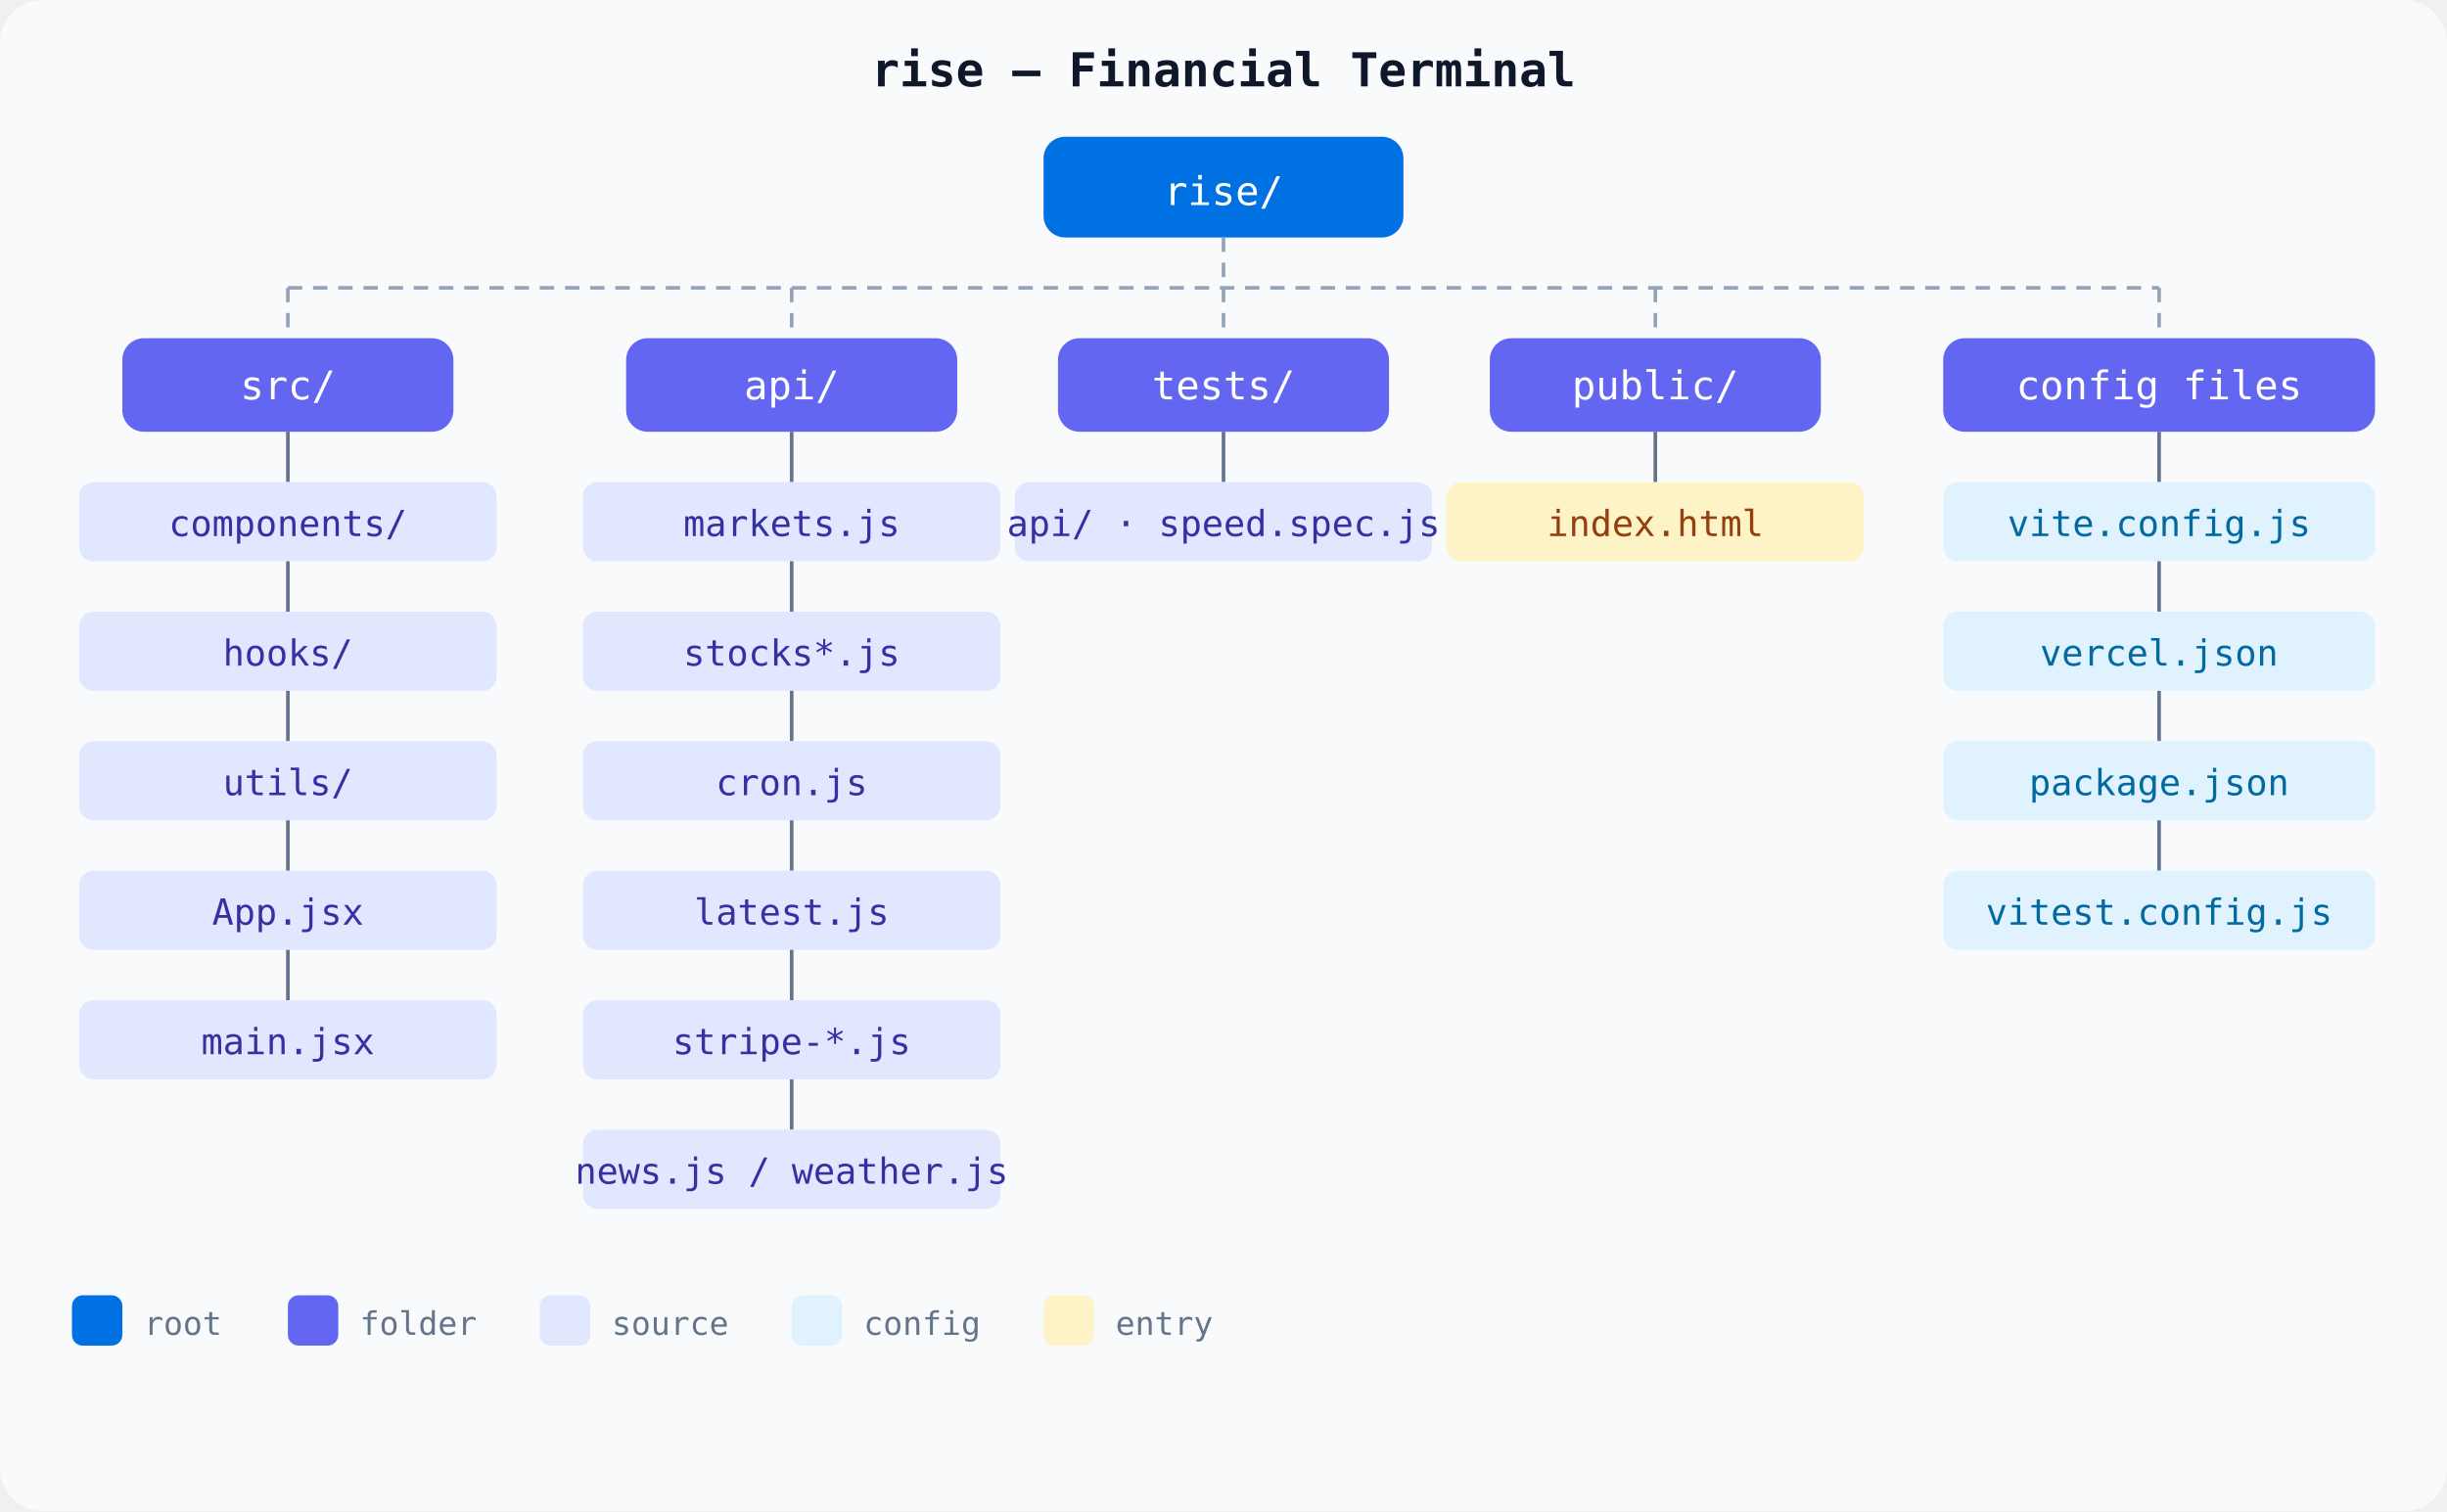
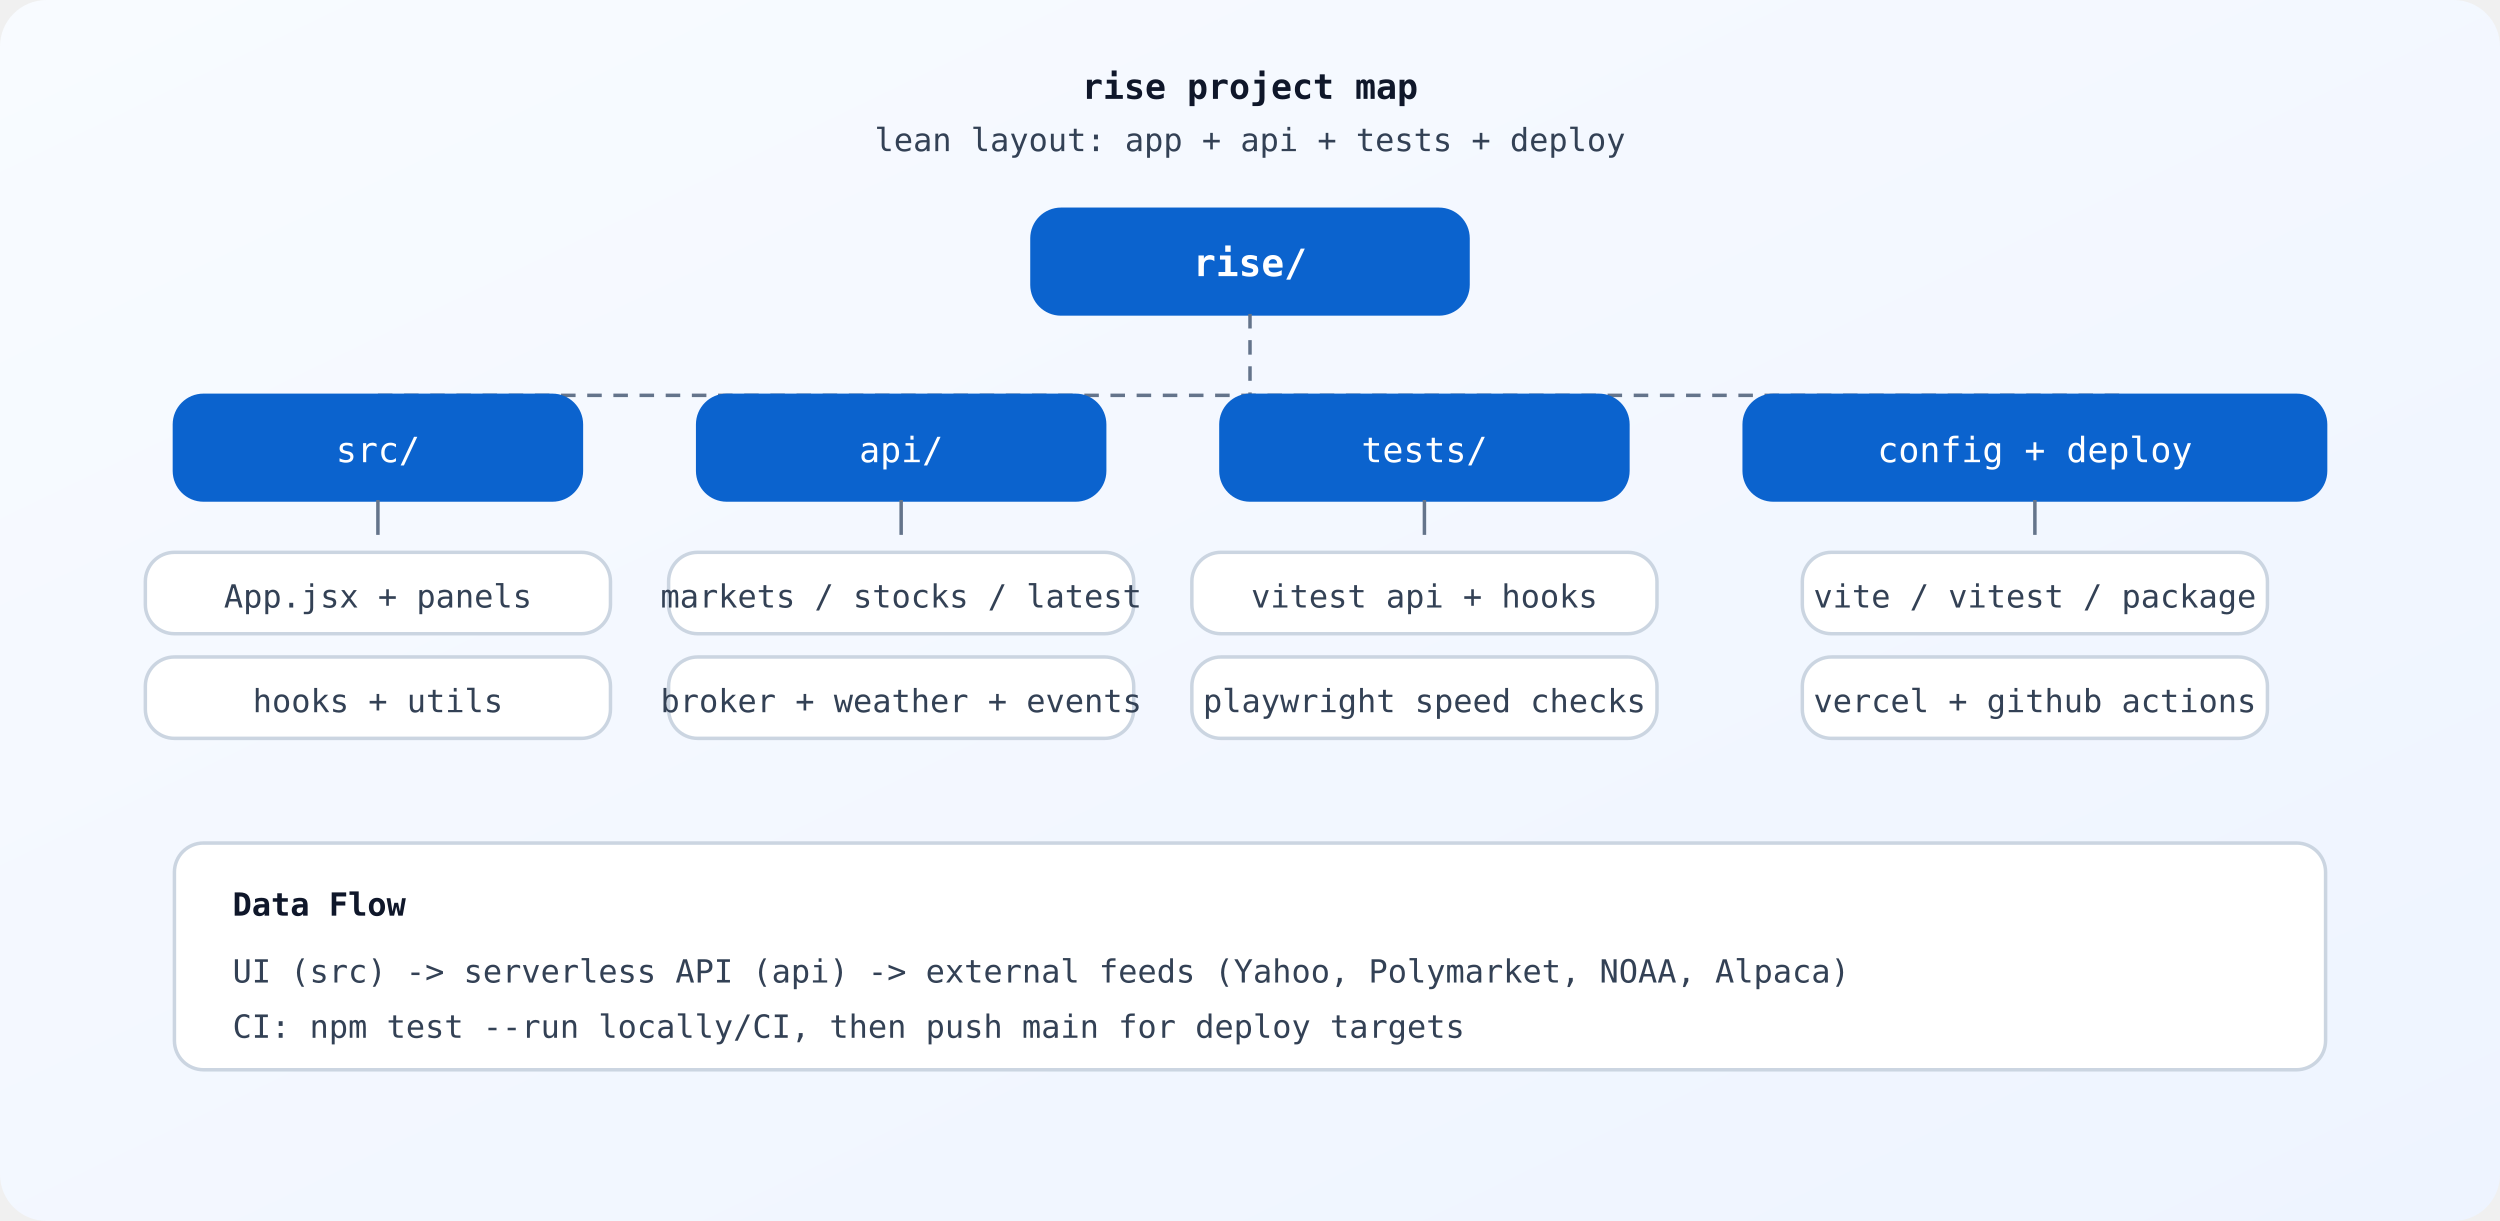
- <svg xmlns="http://www.w3.org/2000/svg" viewBox="0 0 680 420" width="100%" style="max-width:680px;font-family:monospace;background:#f8fafc;border-radius:12px">
-   <rect width="680" height="420" fill="#f8fafc" rx="12" />
-   <text x="340" y="24" font-size="13" font-weight="bold" fill="#0f172a" text-anchor="middle">rise — Financial Terminal</text>
-   <rect x="290" y="38" width="100" height="28" rx="6" fill="#0071e3" />
-   <text x="340" y="57" font-size="11" fill="white" text-anchor="middle">rise/</text>
-   <line x1="340" y1="66" x2="340" y2="80" stroke="#94a3b8" stroke-width="1" stroke-dasharray="4,3" />
-   <line x1="80" y1="80" x2="600" y2="80" stroke="#94a3b8" stroke-width="1" stroke-dasharray="4,3" />
-   <line x1="80" y1="80" x2="80" y2="94" stroke="#94a3b8" stroke-width="1" stroke-dasharray="4,3" />
-   <rect x="34" y="94" width="92" height="26" rx="6" fill="#6366f1" />
-   <text x="80" y="111" font-size="11" fill="white" text-anchor="middle">src/</text>
-   <line x1="80" y1="120" x2="80" y2="134" stroke="#64748b" stroke-width="1" />
-   <rect x="22" y="134" width="116" height="22" rx="4" fill="#e0e7ff" />
-   <text x="80" y="149" font-size="10" fill="#3730a3" text-anchor="middle">components/</text>
-   <line x1="80" y1="156" x2="80" y2="170" stroke="#64748b" stroke-width="1" />
-   <rect x="22" y="170" width="116" height="22" rx="4" fill="#e0e7ff" />
-   <text x="80" y="185" font-size="10" fill="#3730a3" text-anchor="middle">hooks/</text>
-   <line x1="80" y1="192" x2="80" y2="206" stroke="#64748b" stroke-width="1" />
-   <rect x="22" y="206" width="116" height="22" rx="4" fill="#e0e7ff" />
-   <text x="80" y="221" font-size="10" fill="#3730a3" text-anchor="middle">utils/</text>
-   <line x1="80" y1="228" x2="80" y2="242" stroke="#64748b" stroke-width="1" />
-   <rect x="22" y="242" width="116" height="22" rx="4" fill="#e0e7ff" />
-   <text x="80" y="257" font-size="10" fill="#3730a3" text-anchor="middle">App.jsx</text>
-   <line x1="80" y1="264" x2="80" y2="278" stroke="#64748b" stroke-width="1" />
-   <rect x="22" y="278" width="116" height="22" rx="4" fill="#e0e7ff" />
-   <text x="80" y="293" font-size="10" fill="#3730a3" text-anchor="middle">main.jsx</text>
-   <line x1="220" y1="80" x2="220" y2="94" stroke="#94a3b8" stroke-width="1" stroke-dasharray="4,3" />
-   <rect x="174" y="94" width="92" height="26" rx="6" fill="#6366f1" />
-   <text x="220" y="111" font-size="11" fill="white" text-anchor="middle">api/</text>
-   <line x1="220" y1="120" x2="220" y2="134" stroke="#64748b" stroke-width="1" />
-   <rect x="162" y="134" width="116" height="22" rx="4" fill="#e0e7ff" />
-   <text x="220" y="149" font-size="10" fill="#3730a3" text-anchor="middle">markets.js</text>
-   <line x1="220" y1="156" x2="220" y2="170" stroke="#64748b" stroke-width="1" />
-   <rect x="162" y="170" width="116" height="22" rx="4" fill="#e0e7ff" />
-   <text x="220" y="185" font-size="10" fill="#3730a3" text-anchor="middle">stocks*.js</text>
-   <line x1="220" y1="192" x2="220" y2="206" stroke="#64748b" stroke-width="1" />
-   <rect x="162" y="206" width="116" height="22" rx="4" fill="#e0e7ff" />
-   <text x="220" y="221" font-size="10" fill="#3730a3" text-anchor="middle">cron.js</text>
-   <line x1="220" y1="228" x2="220" y2="242" stroke="#64748b" stroke-width="1" />
-   <rect x="162" y="242" width="116" height="22" rx="4" fill="#e0e7ff" />
-   <text x="220" y="257" font-size="10" fill="#3730a3" text-anchor="middle">latest.js</text>
-   <line x1="220" y1="264" x2="220" y2="278" stroke="#64748b" stroke-width="1" />
-   <rect x="162" y="278" width="116" height="22" rx="4" fill="#e0e7ff" />
-   <text x="220" y="293" font-size="10" fill="#3730a3" text-anchor="middle">stripe-*.js</text>
-   <line x1="220" y1="300" x2="220" y2="314" stroke="#64748b" stroke-width="1" />
-   <rect x="162" y="314" width="116" height="22" rx="4" fill="#e0e7ff" />
-   <text x="220" y="329" font-size="10" fill="#3730a3" text-anchor="middle">news.js / weather.js</text>
-   <line x1="340" y1="80" x2="340" y2="94" stroke="#94a3b8" stroke-width="1" stroke-dasharray="4,3" />
-   <rect x="294" y="94" width="92" height="26" rx="6" fill="#6366f1" />
-   <text x="340" y="111" font-size="11" fill="white" text-anchor="middle">tests/</text>
-   <line x1="340" y1="120" x2="340" y2="134" stroke="#64748b" stroke-width="1" />
-   <rect x="282" y="134" width="116" height="22" rx="4" fill="#e0e7ff" />
-   <text x="340" y="149" font-size="10" fill="#3730a3" text-anchor="middle">api/ · speed.spec.js</text>
-   <line x1="460" y1="80" x2="460" y2="94" stroke="#94a3b8" stroke-width="1" stroke-dasharray="4,3" />
-   <rect x="414" y="94" width="92" height="26" rx="6" fill="#6366f1" />
-   <text x="460" y="111" font-size="11" fill="white" text-anchor="middle">public/</text>
-   <line x1="460" y1="120" x2="460" y2="134" stroke="#64748b" stroke-width="1" />
-   <rect x="402" y="134" width="116" height="22" rx="4" fill="#fef3c7" />
-   <text x="460" y="149" font-size="10" fill="#92400e" text-anchor="middle">index.html</text>
-   <line x1="600" y1="80" x2="600" y2="94" stroke="#94a3b8" stroke-width="1" stroke-dasharray="4,3" />
-   <rect x="540" y="94" width="120" height="26" rx="6" fill="#6366f1" />
-   <text x="600" y="111" font-size="11" fill="white" text-anchor="middle">config files</text>
-   <line x1="600" y1="120" x2="600" y2="134" stroke="#64748b" stroke-width="1" />
-   <rect x="540" y="134" width="120" height="22" rx="4" fill="#e0f2fe" />
-   <text x="600" y="149" font-size="10" fill="#0369a1" text-anchor="middle">vite.config.js</text>
-   <line x1="600" y1="156" x2="600" y2="170" stroke="#64748b" stroke-width="1" />
-   <rect x="540" y="170" width="120" height="22" rx="4" fill="#e0f2fe" />
-   <text x="600" y="185" font-size="10" fill="#0369a1" text-anchor="middle">vercel.json</text>
-   <line x1="600" y1="192" x2="600" y2="206" stroke="#64748b" stroke-width="1" />
-   <rect x="540" y="206" width="120" height="22" rx="4" fill="#e0f2fe" />
-   <text x="600" y="221" font-size="10" fill="#0369a1" text-anchor="middle">package.json</text>
-   <line x1="600" y1="228" x2="600" y2="242" stroke="#64748b" stroke-width="1" />
-   <rect x="540" y="242" width="120" height="22" rx="4" fill="#e0f2fe" />
-   <text x="600" y="257" font-size="10" fill="#0369a1" text-anchor="middle">vitest.config.js</text>
-   <rect x="20" y="360" width="14" height="14" rx="3" fill="#0071e3" />
-   <text x="40" y="371" font-size="9" fill="#64748b">root</text>
-   <rect x="80" y="360" width="14" height="14" rx="3" fill="#6366f1" />
-   <text x="100" y="371" font-size="9" fill="#64748b">folder</text>
-   <rect x="150" y="360" width="14" height="14" rx="3" fill="#e0e7ff" />
-   <text x="170" y="371" font-size="9" fill="#64748b">source</text>
-   <rect x="220" y="360" width="14" height="14" rx="3" fill="#e0f2fe" />
-   <text x="240" y="371" font-size="9" fill="#64748b">config</text>
-   <rect x="290" y="360" width="14" height="14" rx="3" fill="#fef3c7" />
-   <text x="310" y="371" font-size="9" fill="#64748b">entry</text>
+ <svg xmlns="http://www.w3.org/2000/svg" viewBox="0 0 860 420">
+   <defs>
+     <linearGradient id="bg" x1="0" x2="1" y1="0" y2="1">
+       <stop offset="0%" stop-color="#f8fbff" />
+       <stop offset="100%" stop-color="#eef4ff" />
+     </linearGradient>
+   </defs>
+   <style>
+     .t { font-family: ui-monospace, SFMono-Regular, Menlo, Consolas, monospace; fill: #0f172a; }
+     .label { font-size: 12px; font-weight: 700; }
+     .sub { font-size: 11px; fill: #334155; }
+     .box { fill: #ffffff; stroke: #cbd5e1; stroke-width: 1.2; rx: 10; }
+     .group { fill: #0b63ce; stroke: #0b63ce; }
+     .line { stroke: #64748b; stroke-width: 1.2; fill: none; }
+   </style>
+   <rect width="860" height="420" rx="16" fill="url(#bg)" />
+   <text x="430" y="34" text-anchor="middle" class="t label">rise project map</text>
+   <text x="430" y="52" text-anchor="middle" class="t sub">lean layout: app + api + tests + deploy</text>
+   <rect x="355" y="72" width="150" height="36" class="box group" />
+   <text x="430" y="95" text-anchor="middle" class="t" style="font-size:13px;fill:#fff;font-weight:700;">rise/</text>
+   <path d="M430 108v28M130 136h600" class="line" stroke-dasharray="5 4" />
+   <rect x="60" y="136" width="140" height="36" class="box group" />
+   <text x="130" y="159" text-anchor="middle" class="t" style="font-size:12px;fill:#fff;">src/</text>
+   <rect x="50" y="190" width="160" height="28" class="box" />
+   <text x="130" y="209" text-anchor="middle" class="t sub">App.jsx + panels</text>
+   <rect x="50" y="226" width="160" height="28" class="box" />
+   <text x="130" y="245" text-anchor="middle" class="t sub">hooks + utils</text>
+   <rect x="240" y="136" width="140" height="36" class="box group" />
+   <text x="310" y="159" text-anchor="middle" class="t" style="font-size:12px;fill:#fff;">api/</text>
+   <rect x="230" y="190" width="160" height="28" class="box" />
+   <text x="310" y="209" text-anchor="middle" class="t sub">markets / stocks / latest</text>
+   <rect x="230" y="226" width="160" height="28" class="box" />
+   <text x="310" y="245" text-anchor="middle" class="t sub">broker + weather + events</text>
+   <rect x="420" y="136" width="140" height="36" class="box group" />
+   <text x="490" y="159" text-anchor="middle" class="t" style="font-size:12px;fill:#fff;">tests/</text>
+   <rect x="410" y="190" width="160" height="28" class="box" />
+   <text x="490" y="209" text-anchor="middle" class="t sub">vitest api + hooks</text>
+   <rect x="410" y="226" width="160" height="28" class="box" />
+   <text x="490" y="245" text-anchor="middle" class="t sub">playwright speed checks</text>
+   <rect x="600" y="136" width="200" height="36" class="box group" />
+   <text x="700" y="159" text-anchor="middle" class="t" style="font-size:12px;fill:#fff;">config + deploy</text>
+   <rect x="620" y="190" width="160" height="28" class="box" />
+   <text x="700" y="209" text-anchor="middle" class="t sub">vite / vitest / package</text>
+   <rect x="620" y="226" width="160" height="28" class="box" />
+   <text x="700" y="245" text-anchor="middle" class="t sub">vercel + github actions</text>
+   <path d="M130 172v12M310 172v12M490 172v12M700 172v12" class="line" />
+   <rect x="60" y="290" width="740" height="78" class="box" />
+   <text x="80" y="315" class="t label" style="font-size:11px;">Data Flow</text>
+   <text x="80" y="338" class="t sub">UI (src) -&gt; serverless API (api) -&gt; external feeds (Yahoo, Polymarket, NOAA, Alpaca)</text>
+   <text x="80" y="357" class="t sub">CI: npm test --run locally/CI, then push main for deploy targets</text>
</svg>
